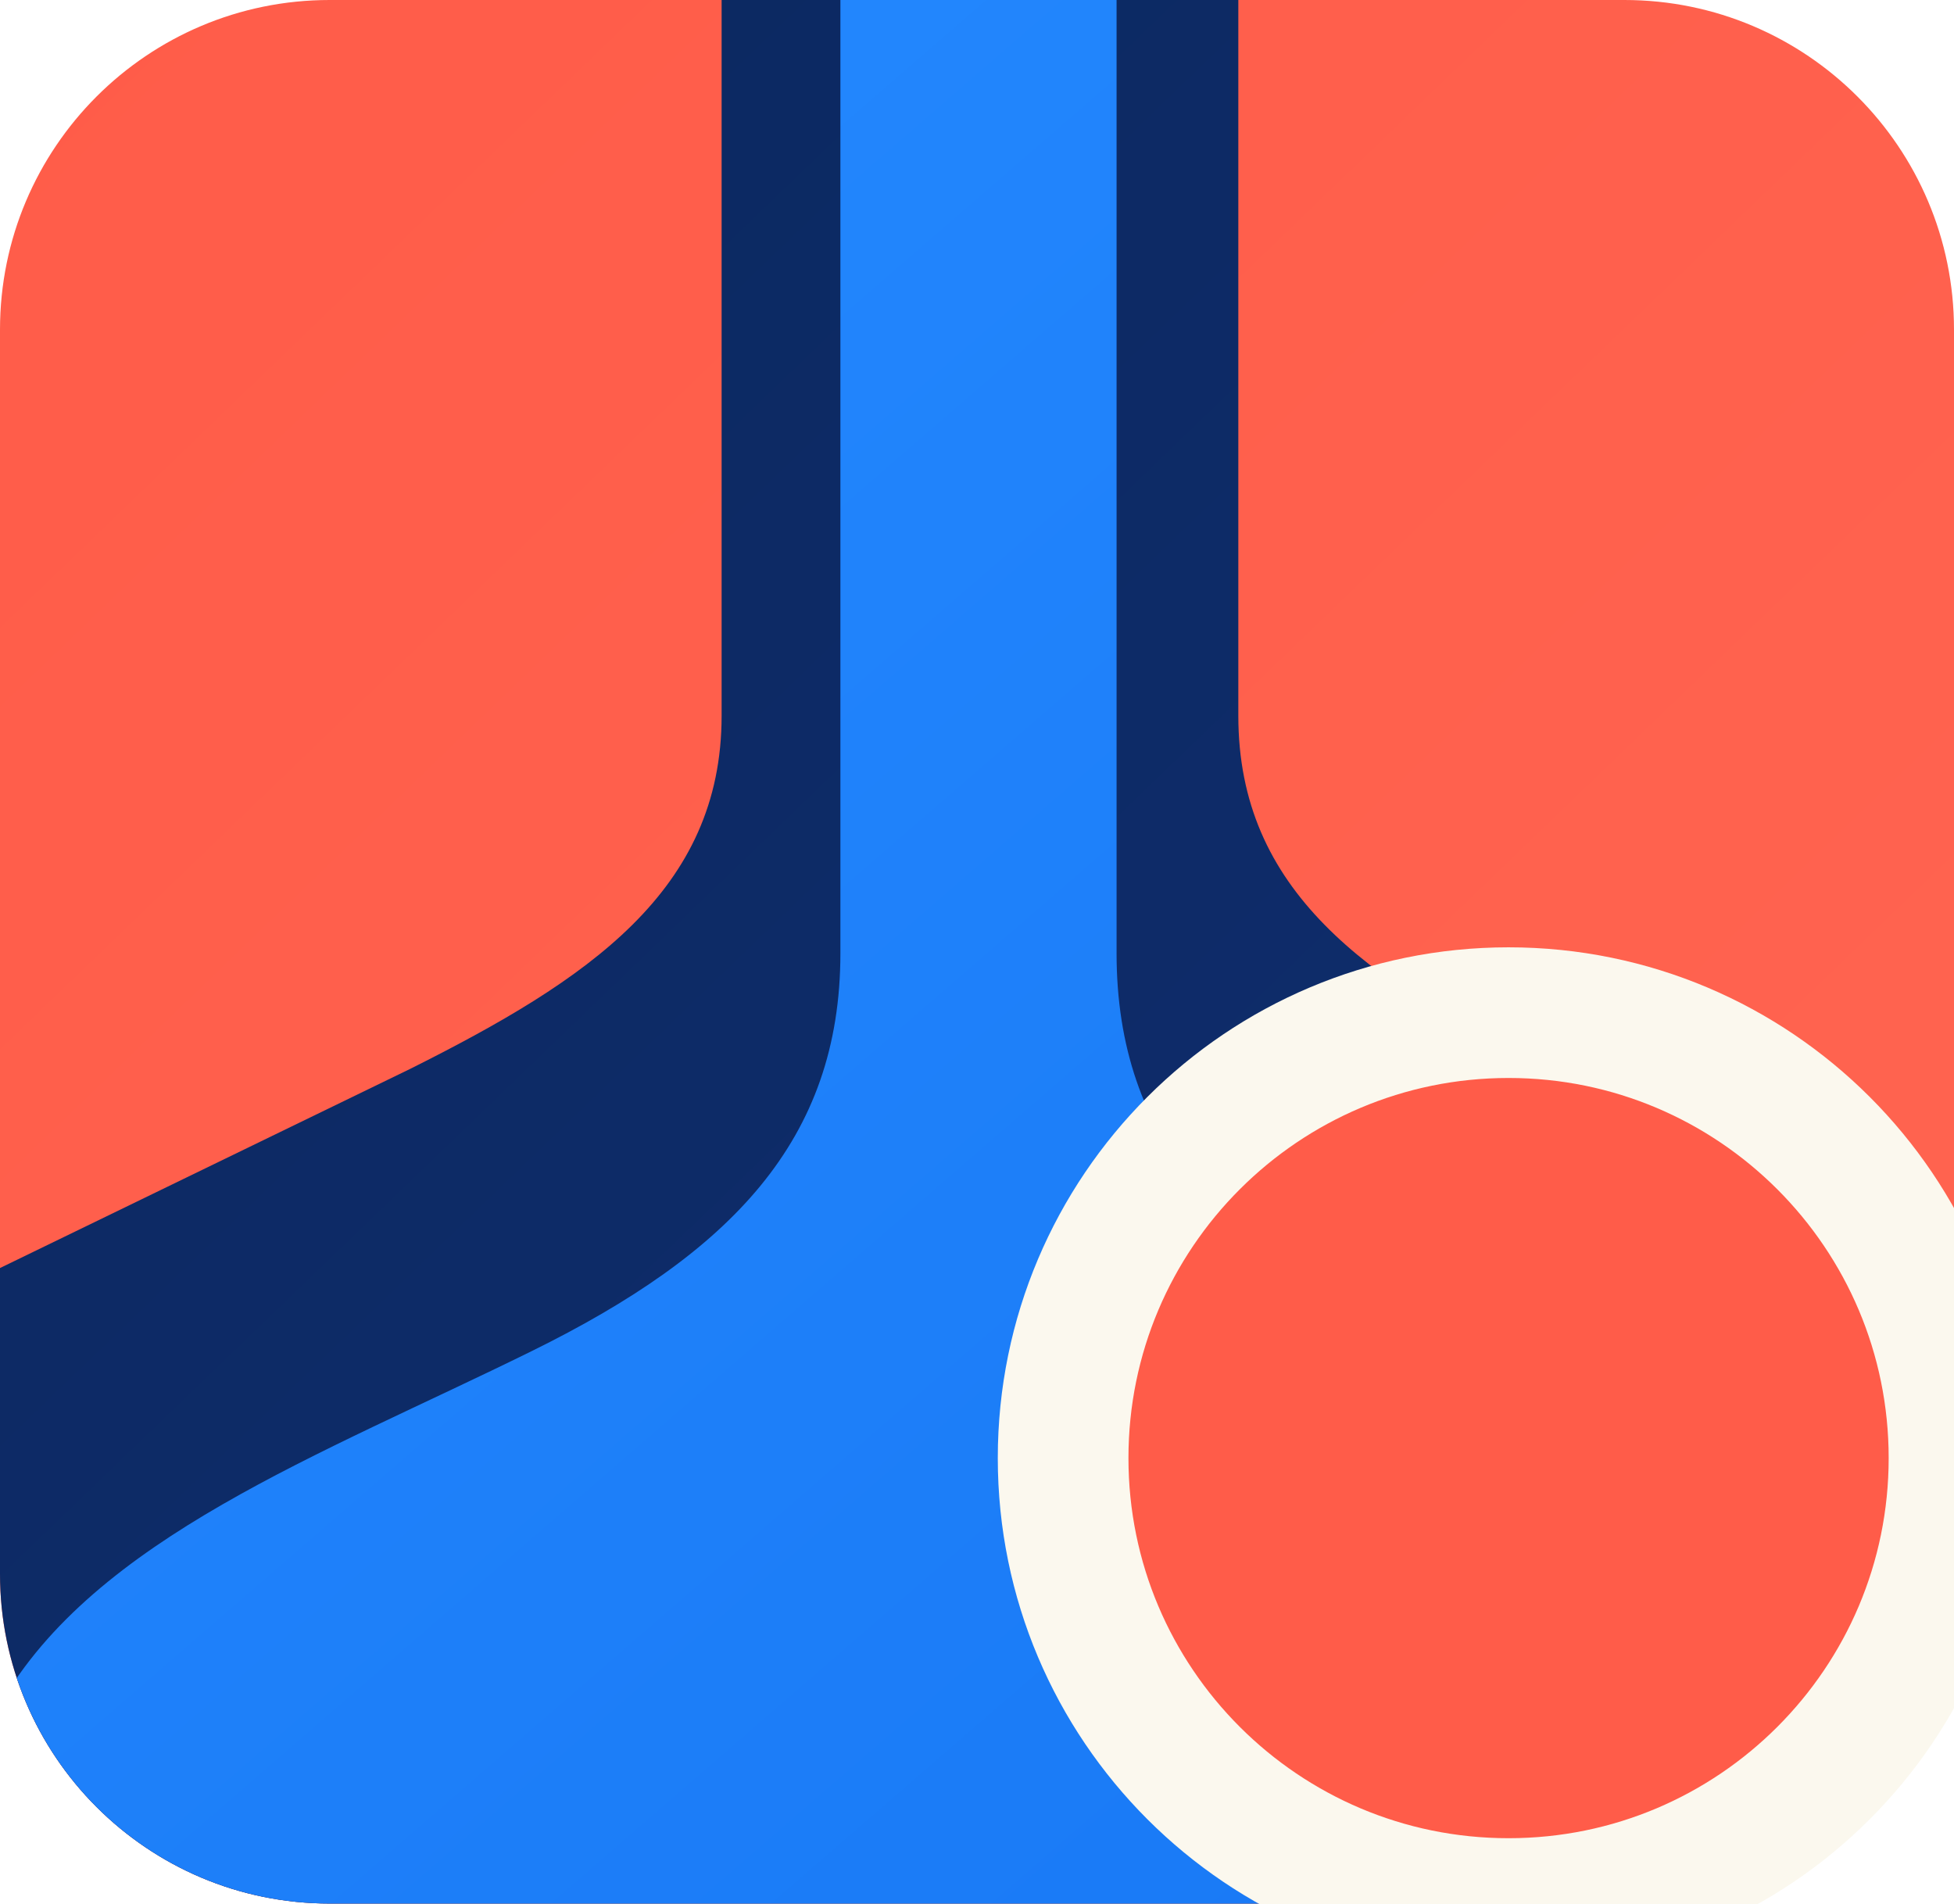
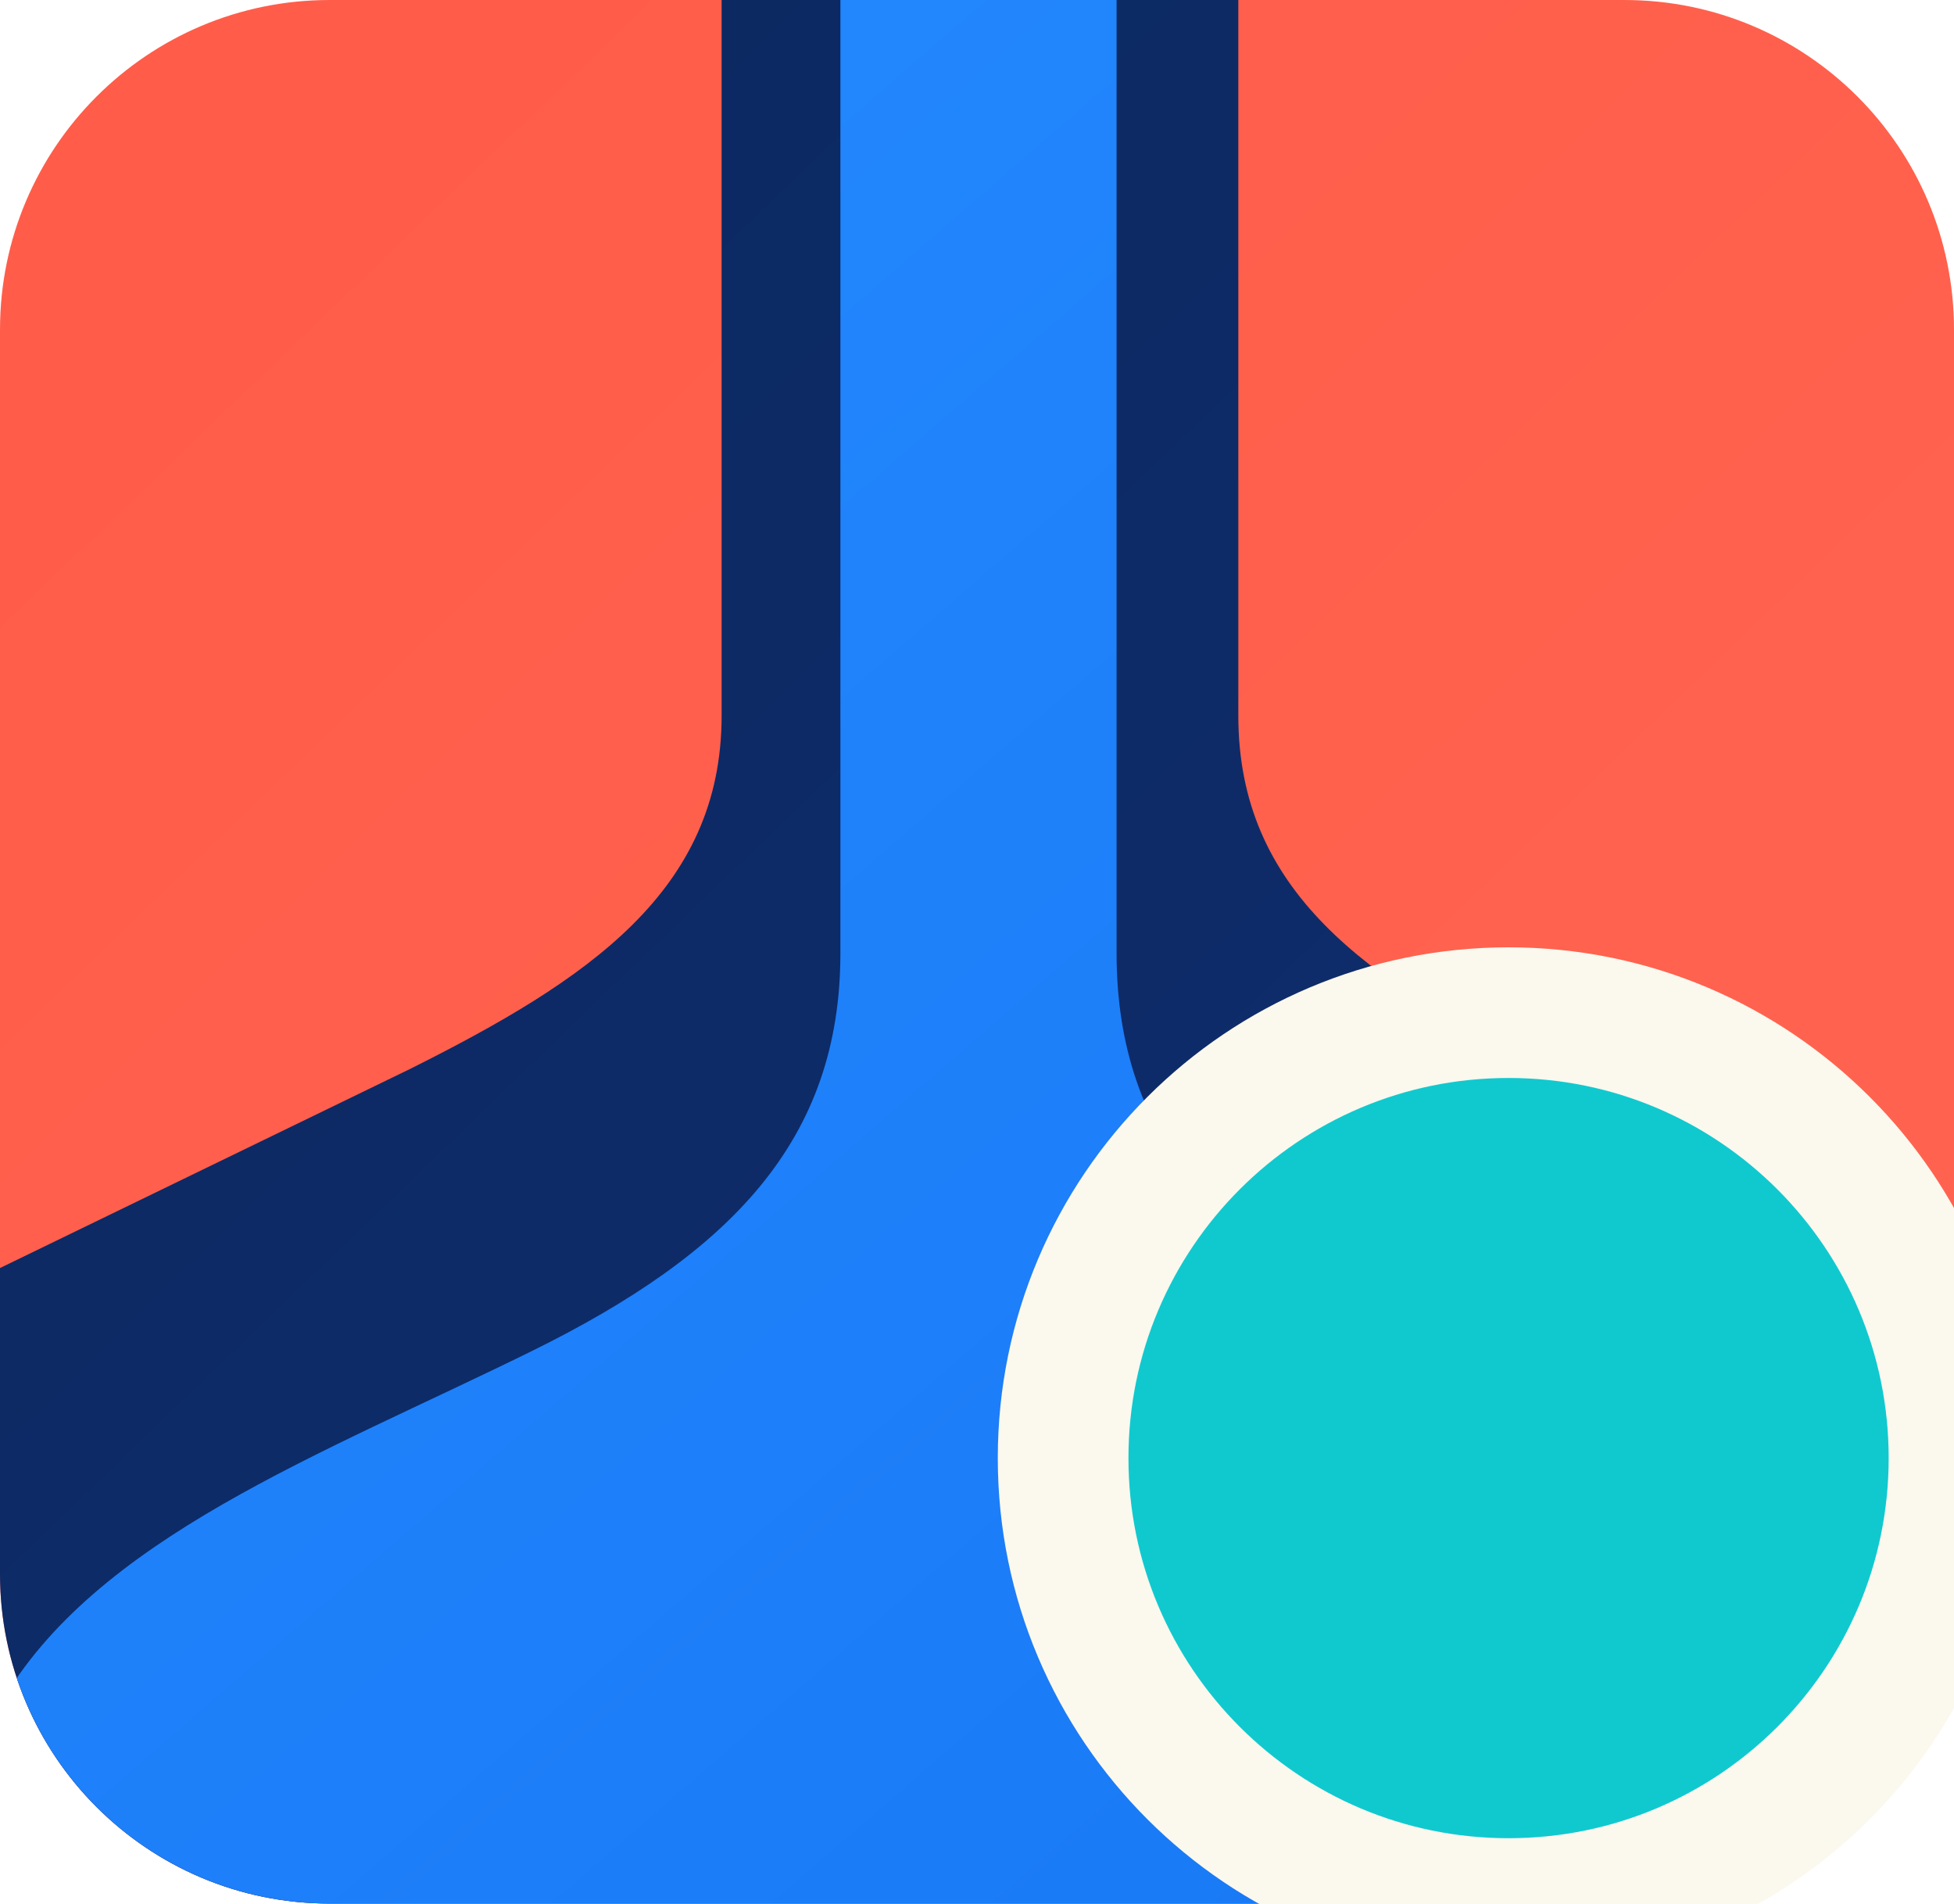
<svg xmlns="http://www.w3.org/2000/svg" viewBox="298 177 658 641">
  <defs>
    <linearGradient id="coral" x1="0" y1="0" x2="1" y2="1" gradientUnits="objectBoundingBox">
      <stop stop-color="#ff5c49" />
      <stop offset="1" stop-color="#ff6551" />
    </linearGradient>
    <linearGradient id="water" x1="0" y1="0" x2="0.9" y2="1" gradientUnits="objectBoundingBox">
      <stop stop-color="#258aff" />
      <stop offset="1" stop-color="#1878f5" />
    </linearGradient>
    <linearGradient id="channel" x1="0" y1="0" x2="1" y2="1" gradientUnits="objectBoundingBox">
      <stop stop-color="#0b285f" />
      <stop offset="1" stop-color="#102e70" />
    </linearGradient>
    <clipPath id="rounded">
      <rect x="298" y="177" width="658" height="641" rx="111" />
    </clipPath>
  </defs>
  <g clip-path="url(#rounded)">
    <rect x="298" y="177" width="658" height="641" fill="url(#coral)" />
    <path fill="url(#channel)" d="M541 177H715V418 C715 477 758 507 818 537 L956 604 V818 H298 V604 L436 537 C496 507 541 477 541 418 Z" />
    <path fill="url(#water)" d="M581 177 H674 V498 C674 561 710 599 777 632 C848 667 924 695 956 751 V818 H298 V751 C330 695 406 667 477 632 C544 599 581 561 581 498 Z" />
  </g>
-   <circle cx="806" cy="668" r="150" fill="#ff5c49" stroke="#fbf8ee" stroke-width="44" />
+   <circle cx="806" cy="668" r="150" fill="#10c9cf" stroke="#fbf8ee" stroke-width="44" />
</svg>
